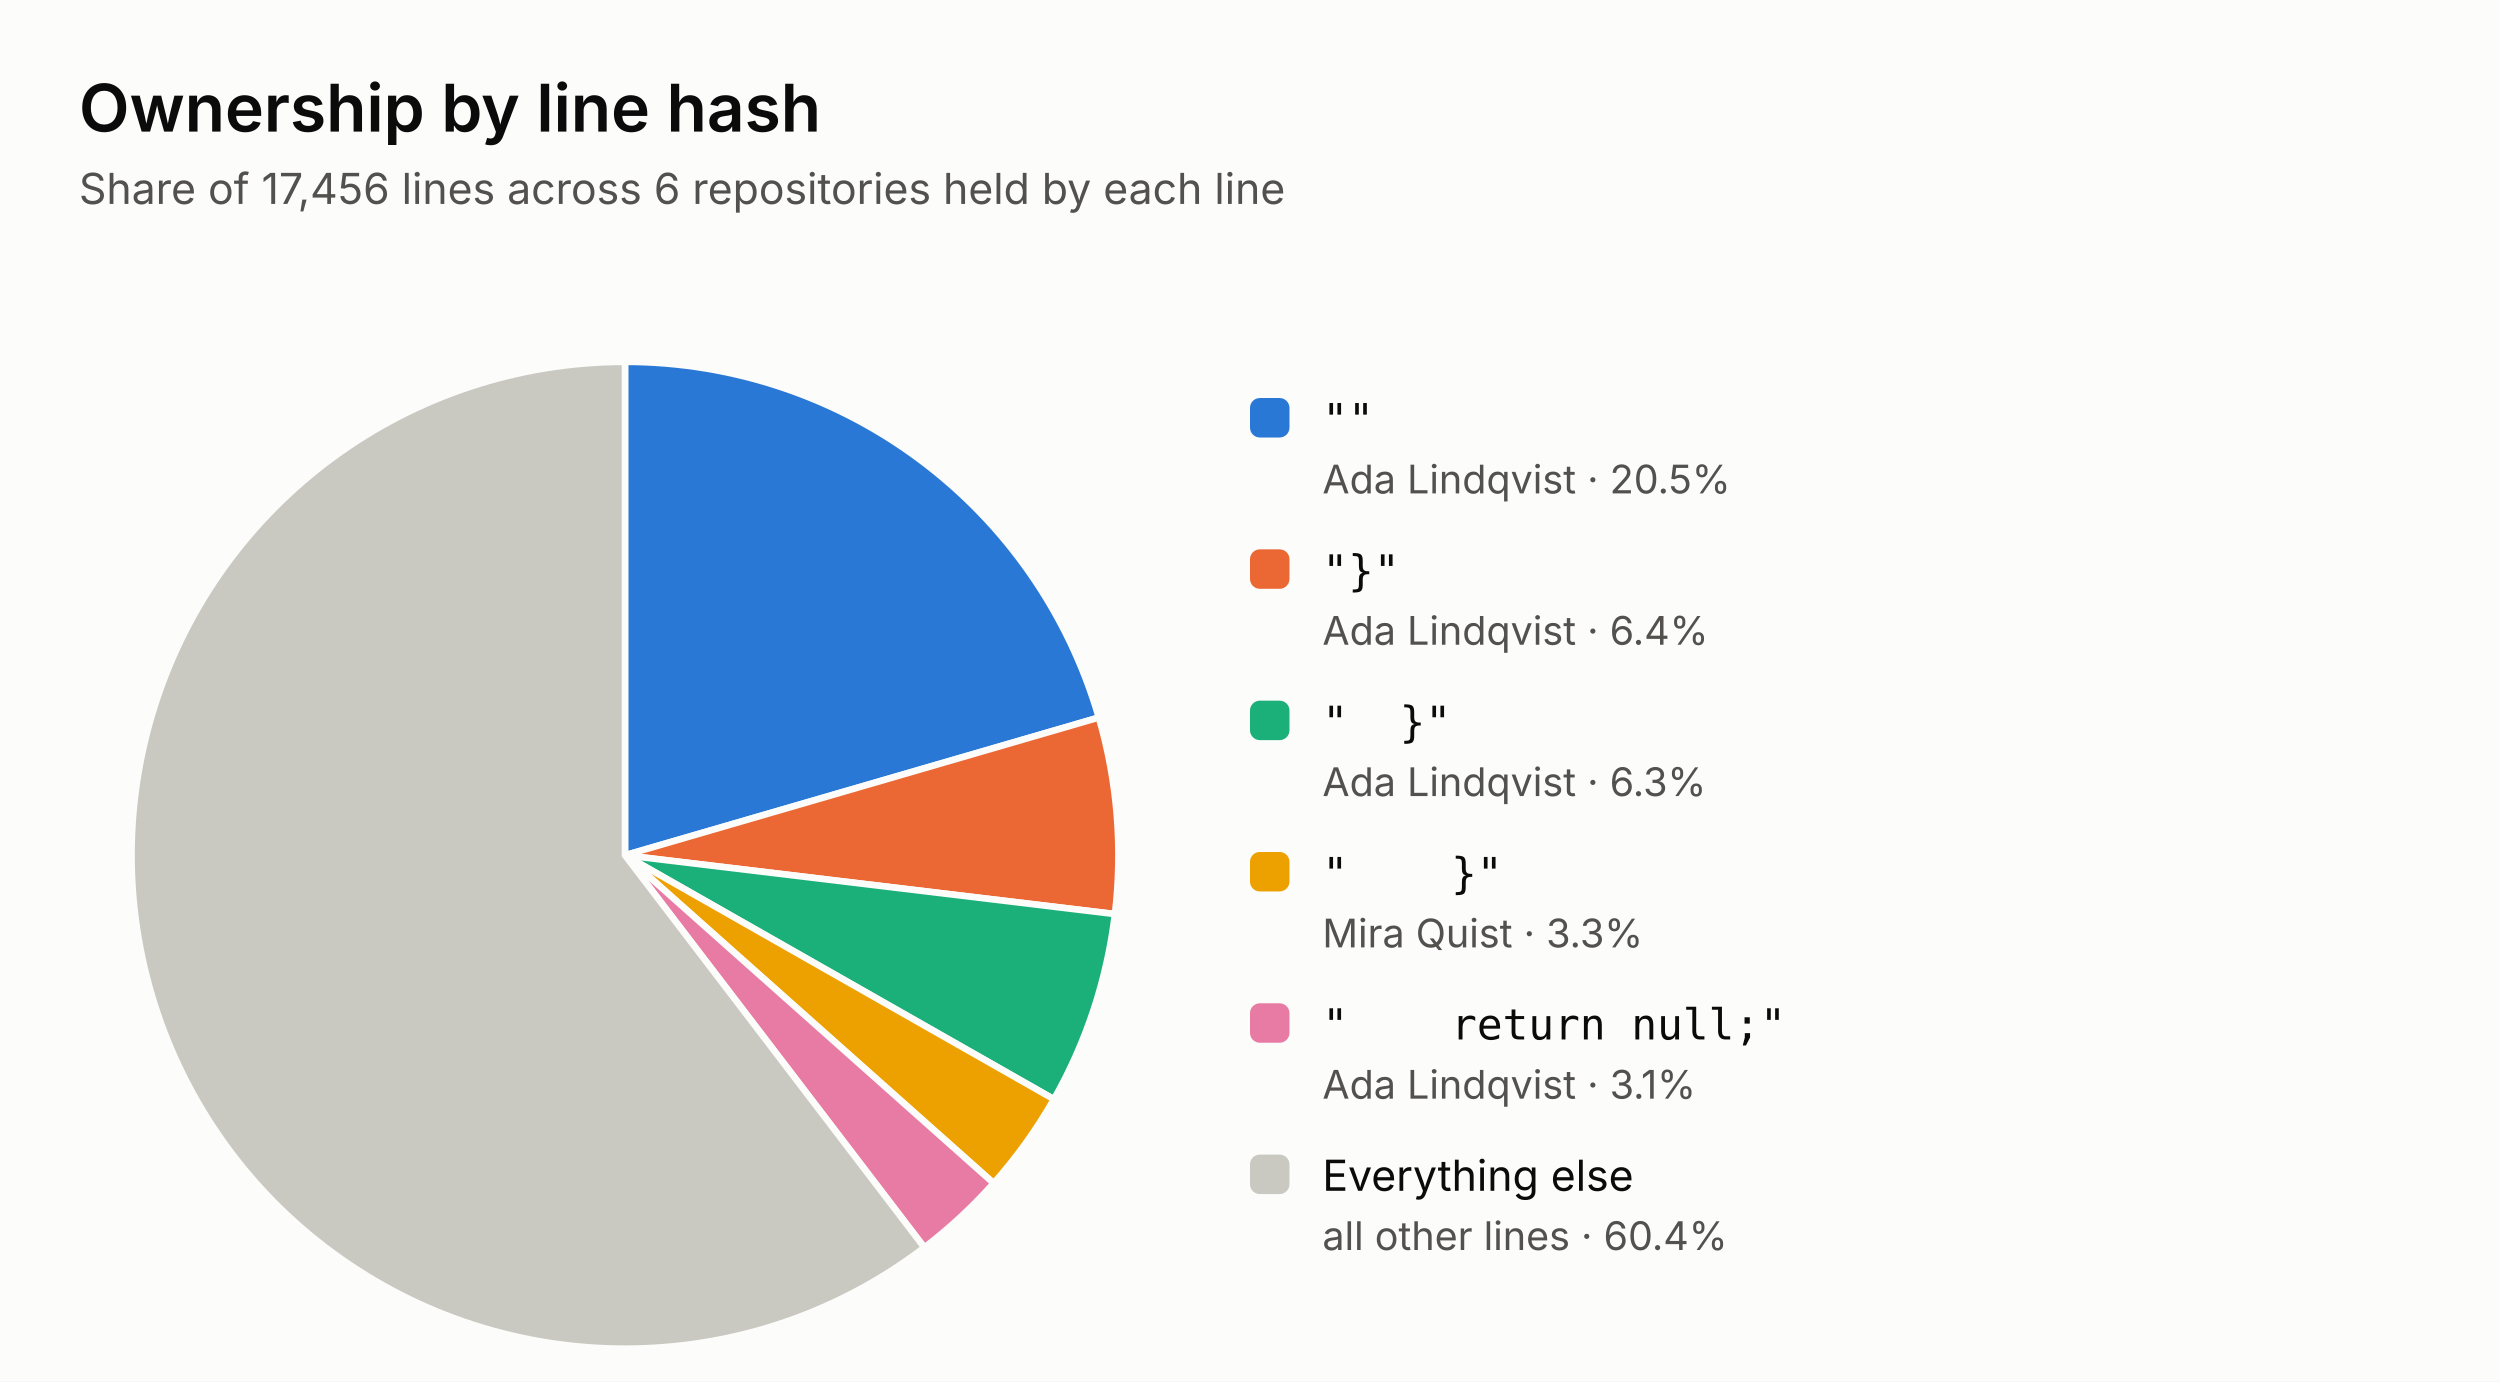
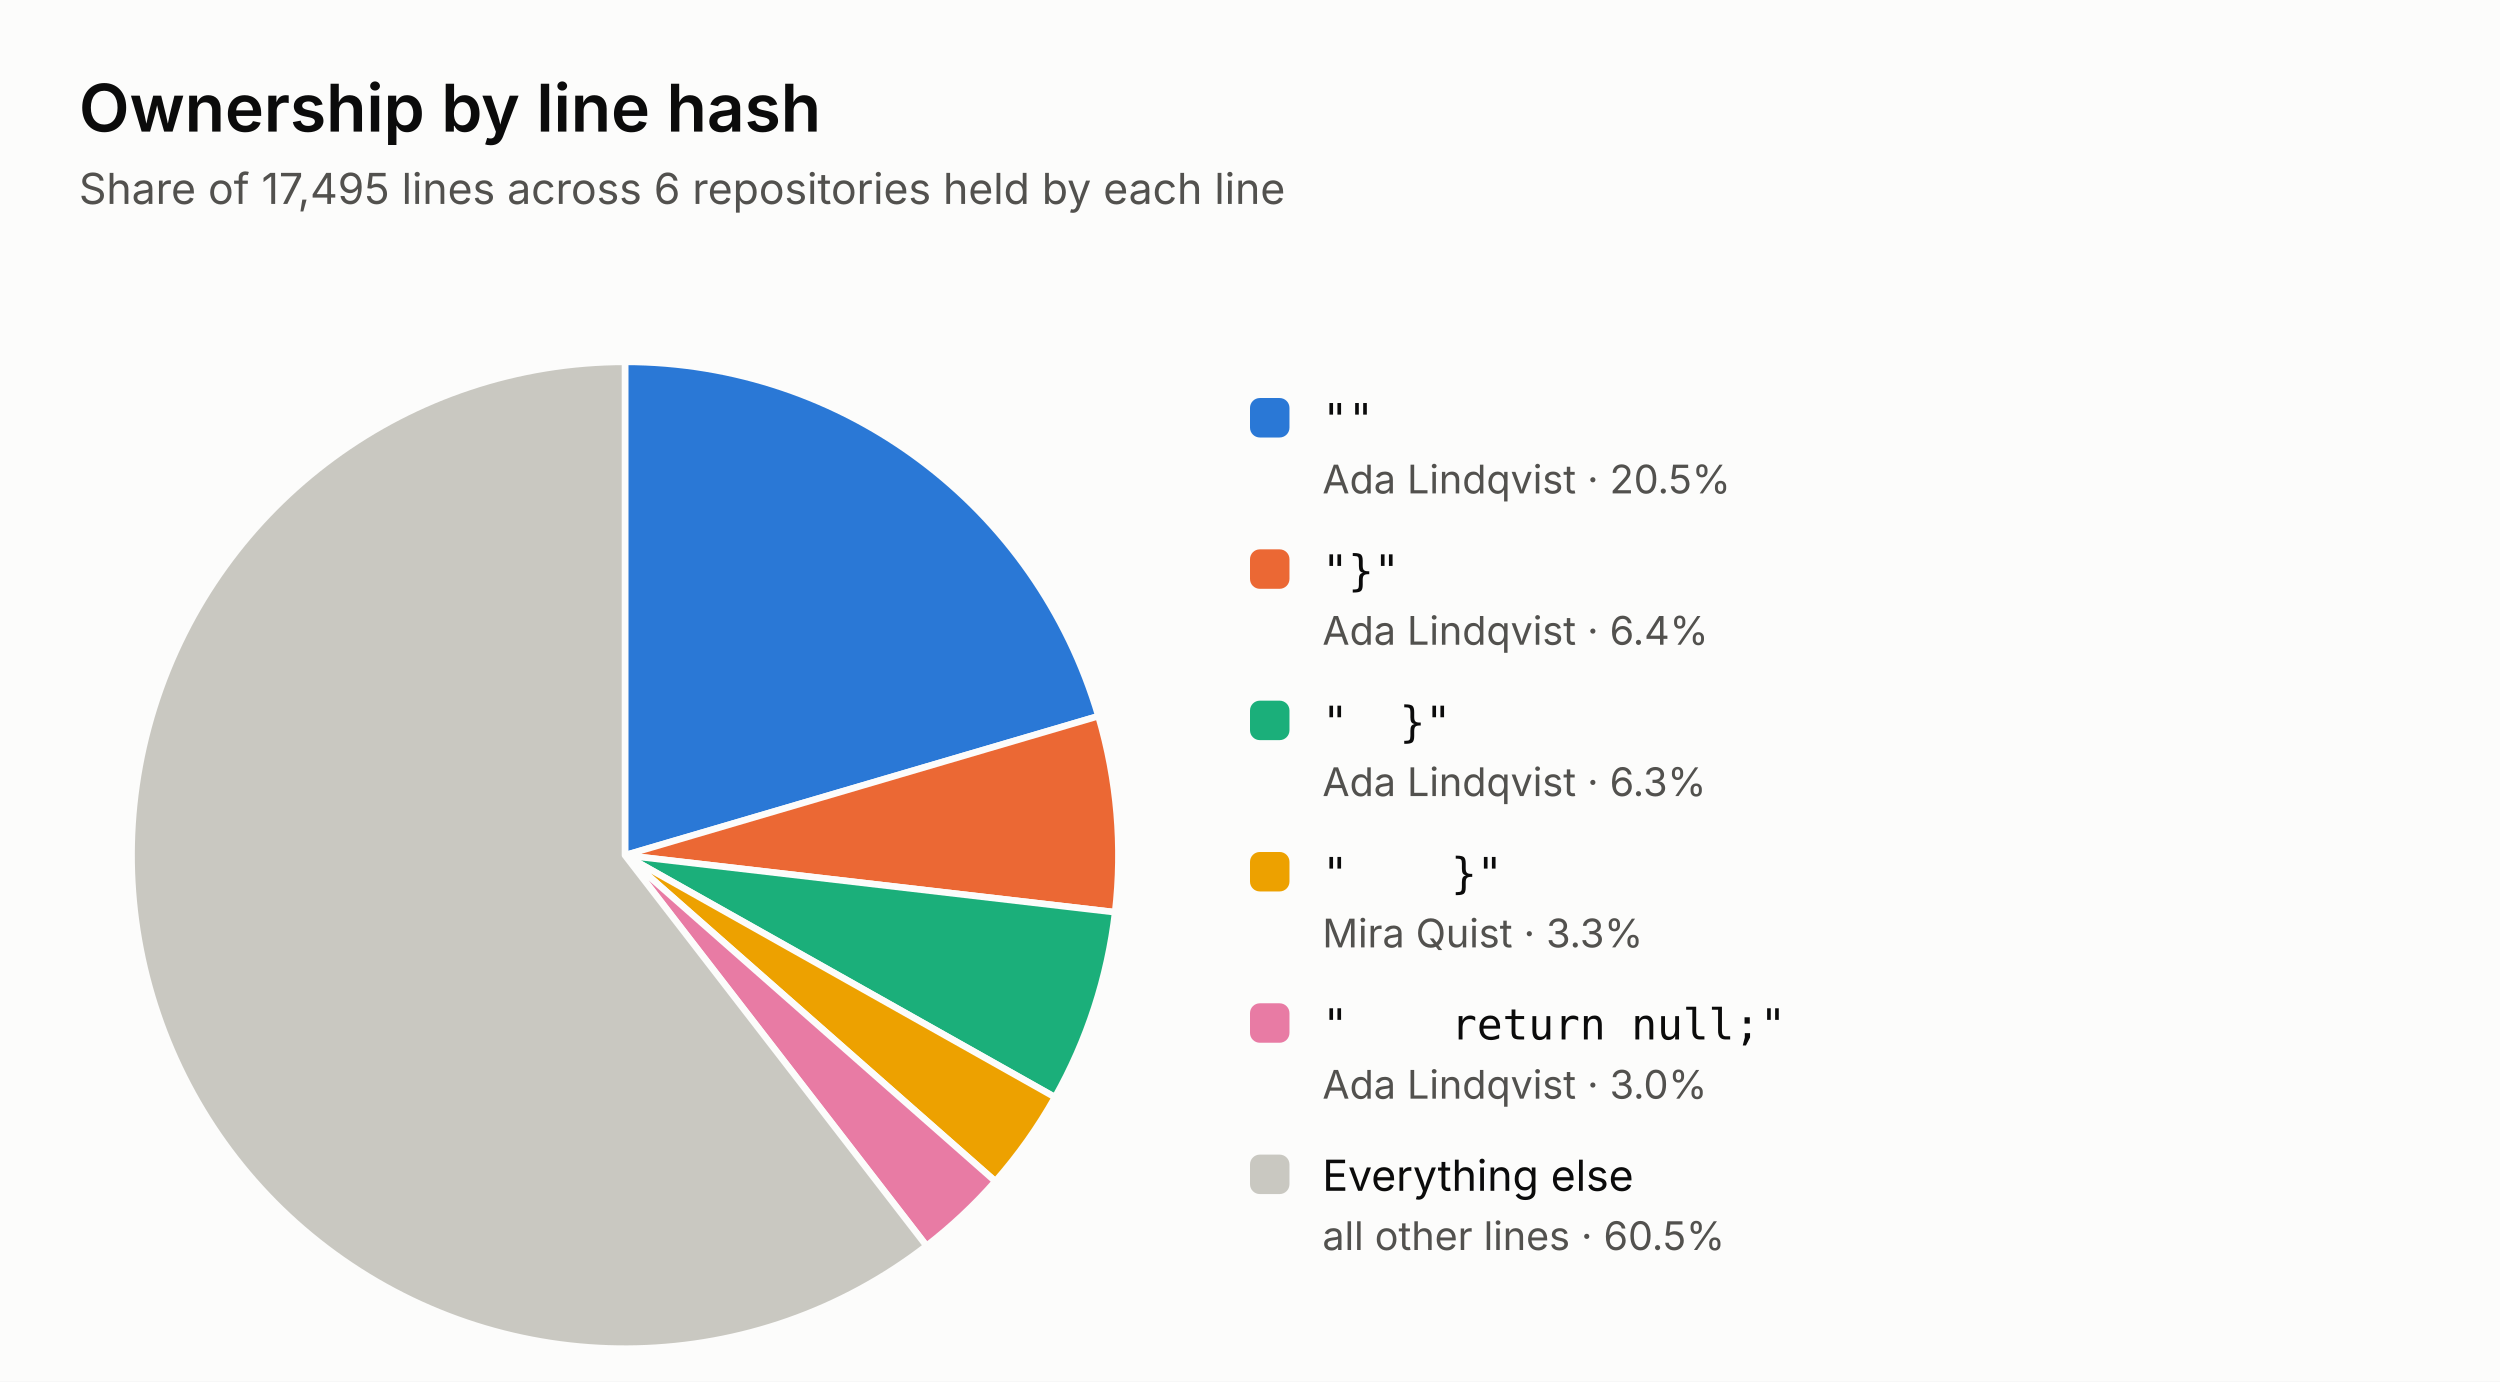
<svg xmlns="http://www.w3.org/2000/svg" width="760" height="420" viewBox="0 0 760 420" role="img">
  <style>
.title { font-family: system-ui, -apple-system, "Segoe UI", sans-serif; font-size: 20px; font-weight: 600; }
.subtitle, .label { font-family: system-ui, -apple-system, "Segoe UI", sans-serif; font-size: 13px; }
.mono { font-family: ui-monospace, "SF Mono", Menlo, Consolas, monospace; font-size: 13px; }
.muted, .axis { font-family: system-ui, -apple-system, "Segoe UI", sans-serif; font-size: 12px; }
.axis-title { font-family: system-ui, -apple-system, "Segoe UI", sans-serif; font-size: 12px; font-weight: 600; }
.value { font-family: system-ui, -apple-system, "Segoe UI", sans-serif; font-size: 11px; font-weight: 500; text-anchor: middle; }
.slice { stroke-width: 2; stroke-linejoin: round; }
.self { fill: none; stroke-width: 1.5; }
.grid { fill: none; stroke-width: 1; }
.area { fill-opacity: 0.12; stroke-width: 2; stroke-linejoin: round; }
.point { stroke-width: 2; }
.trend { fill: none; stroke-width: 2; stroke-linejoin: round; stroke-linecap: round; }
.projected { stroke-dasharray: 5 5; }
.target { stroke-dasharray: 3 4; stroke-width: 1.5; }
.hit { fill: transparent; }
.bg { fill: #fcfcfb; }
.title, .label, .mono, .axis { fill: #0b0b0b; }
.subtitle, .muted, .axis-title { fill: #52514e; }
.slice { stroke: #fcfcfb; }
.self { stroke: #52514e; }
.s1 { fill: #2a78d6; }
.s2 { fill: #eb6834; }
.s3 { fill: #1baf7a; }
.s4 { fill: #eda100; }
.s5 { fill: #e87ba4; }
.ra1 { fill: #2a78d6; stroke: #2a78d6; } .rp1 { fill: #2a78d6; stroke: #fcfcfb; }
.ra2 { fill: #eb6834; stroke: #eb6834; } .rp2 { fill: #eb6834; stroke: #fcfcfb; }
.ra3 { fill: #1baf7a; stroke: #1baf7a; } .rp3 { fill: #1baf7a; stroke: #fcfcfb; }
.ra4 { fill: #eda100; stroke: #eda100; } .rp4 { fill: #eda100; stroke: #fcfcfb; }
.ra5 { fill: #e87ba4; stroke: #e87ba4; } .rp5 { fill: #e87ba4; stroke: #fcfcfb; }
.grid { stroke: #dcdbd5; }
.ln1 { stroke: #2a78d6; }
.ln2 { stroke: #eb6834; }
.ln3 { stroke: #1baf7a; }
.ln4 { stroke: #eda100; }
.ln5 { stroke: #e87ba4; }
.target, .key { stroke: #52514e; }
.other { fill: #c9c8c1; }
.b0 { fill: #f0efec; }
.b1 { fill: #cde2fb; }
.b2 { fill: #b7d3f6; }
.b3 { fill: #9ec5f4; }
.b4 { fill: #6da7ec; }
.b5 { fill: #3987e5; }
.b6 { fill: #256abf; }
.b7 { fill: #184f95; }
.b8 { fill: #0d366b; }
.t1 { fill: #0b0b0b; }
.t2 { fill: #0b0b0b; }
.t3 { fill: #0b0b0b; }
.t4 { fill: #0b0b0b; }
.t5 { fill: #ffffff; }
.t6 { fill: #ffffff; }
.t7 { fill: #ffffff; }
.t8 { fill: #ffffff; }
@media (prefers-color-scheme: dark) {
.bg { fill: #1a1a19; }
.title, .label, .mono, .axis { fill: #ffffff; }
.subtitle, .muted, .axis-title { fill: #c3c2b7; }
.slice { stroke: #1a1a19; }
.self { stroke: #c3c2b7; }
.s1 { fill: #3987e5; }
.s2 { fill: #d95926; }
.s3 { fill: #199e70; }
.s4 { fill: #c98500; }
.s5 { fill: #d55181; }
.ra1 { fill: #3987e5; stroke: #3987e5; } .rp1 { fill: #3987e5; stroke: #1a1a19; }
.ra2 { fill: #d95926; stroke: #d95926; } .rp2 { fill: #d95926; stroke: #1a1a19; }
.ra3 { fill: #199e70; stroke: #199e70; } .rp3 { fill: #199e70; stroke: #1a1a19; }
.ra4 { fill: #c98500; stroke: #c98500; } .rp4 { fill: #c98500; stroke: #1a1a19; }
.ra5 { fill: #d55181; stroke: #d55181; } .rp5 { fill: #d55181; stroke: #1a1a19; }
.grid { stroke: #3a3a37; }
.ln1 { stroke: #3987e5; }
.ln2 { stroke: #d95926; }
.ln3 { stroke: #199e70; }
.ln4 { stroke: #c98500; }
.ln5 { stroke: #d55181; }
.target, .key { stroke: #c3c2b7; }
.other { fill: #4a4945; }
.b0 { fill: #262625; }
.b1 { fill: #0d366b; }
.b2 { fill: #184f95; }
.b3 { fill: #256abf; }
.b4 { fill: #3987e5; }
.b5 { fill: #6da7ec; }
.b6 { fill: #9ec5f4; }
.b7 { fill: #b7d3f6; }
.b8 { fill: #cde2fb; }
.t1 { fill: #ffffff; }
.t2 { fill: #ffffff; }
.t3 { fill: #ffffff; }
.t4 { fill: #ffffff; }
.t5 { fill: #0b0b0b; }
.t6 { fill: #0b0b0b; }
.t7 { fill: #0b0b0b; }
.t8 { fill: #0b0b0b; }
}
</style>
  <rect class="bg" width="760" height="420" />
  <text class="title" x="24" y="40">Ownership by line hash</text>
-   <text class="subtitle" x="24" y="62">Share of 17,456 lines across 6 repositories held by each line</text>
-   <path class="slice s1" d="M 190 260 L 190.00 110.00 A 150 150 0 0 1 334.04 218.13 Z" />
-   <path class="slice s2" d="M 190 260 L 334.04 218.13 A 150 150 0 0 1 338.93 277.88 Z" />
-   <path class="slice s3" d="M 190 260 L 338.93 277.88 A 150 150 0 0 1 320.38 334.17 Z" />
-   <path class="slice s4" d="M 190 260 L 320.38 334.17 A 150 150 0 0 1 302.07 359.70 Z" />
-   <path class="slice s5" d="M 190 260 L 302.07 359.70 A 150 150 0 0 1 281.00 379.24 Z" />
-   <path class="slice other" d="M 190 260 L 281.00 379.24 A 150 150 0 1 1 190.00 110.00 Z" />
+   <text class="subtitle" x="24" y="62">Share of 17,495 lines across 6 repositories held by each line</text>
+   <path class="slice s1" d="M 190 260 L 190.00 110.00 A 150 150 0 0 1 333.92 217.71 Z" />
+   <path class="slice s2" d="M 190 260 L 333.92 217.71 A 150 150 0 0 1 339.00 277.32 Z" />
+   <path class="slice s3" d="M 190 260 L 339.00 277.32 A 150 150 0 0 1 320.72 333.56 Z" />
+   <path class="slice s4" d="M 190 260 L 320.72 333.56 A 150 150 0 0 1 302.58 359.13 Z" />
+   <path class="slice s5" d="M 190 260 L 302.58 359.13 A 150 150 0 0 1 281.66 378.74 Z" />
+   <path class="slice other" d="M 190 260 L 281.66 378.74 A 150 150 0 1 1 190.00 110.00 Z" />
  <rect class="s1" x="380" y="121" width="12" height="12" rx="3" />
  <text class="mono" x="402" y="132" xml:space="preserve">""</text>
  <text class="muted" x="402" y="150">Ada Lindqvist · 20.5%</text>
  <rect class="s2" x="380" y="167" width="12" height="12" rx="3" />
  <text class="mono" x="402" y="178" xml:space="preserve">"}"</text>
  <text class="muted" x="402" y="196">Ada Lindqvist · 6.4%</text>
  <rect class="s3" x="380" y="213" width="12" height="12" rx="3" />
  <text class="mono" x="402" y="224" xml:space="preserve">"  }"</text>
  <text class="muted" x="402" y="242">Ada Lindqvist · 6.3%</text>
  <rect class="s4" x="380" y="259" width="12" height="12" rx="3" />
  <text class="mono" x="402" y="270" xml:space="preserve">"    }"</text>
  <text class="muted" x="402" y="288">Mira Quist · 3.3%</text>
  <rect class="s5" x="380" y="305" width="12" height="12" rx="3" />
  <text class="mono" x="402" y="316" xml:space="preserve">"    return null;"</text>
-   <text class="muted" x="402" y="334">Ada Lindqvist · 3.1%</text>
+   <text class="muted" x="402" y="334">Ada Lindqvist · 3.0%</text>
  <rect class="other" x="380" y="351" width="12" height="12" rx="3" />
  <text class="label" x="402" y="362" xml:space="preserve">Everything else</text>
-   <text class="muted" x="402" y="380">all other lines · 60.4%</text>
+   <text class="muted" x="402" y="380">all other lines · 60.5%</text>
</svg>
